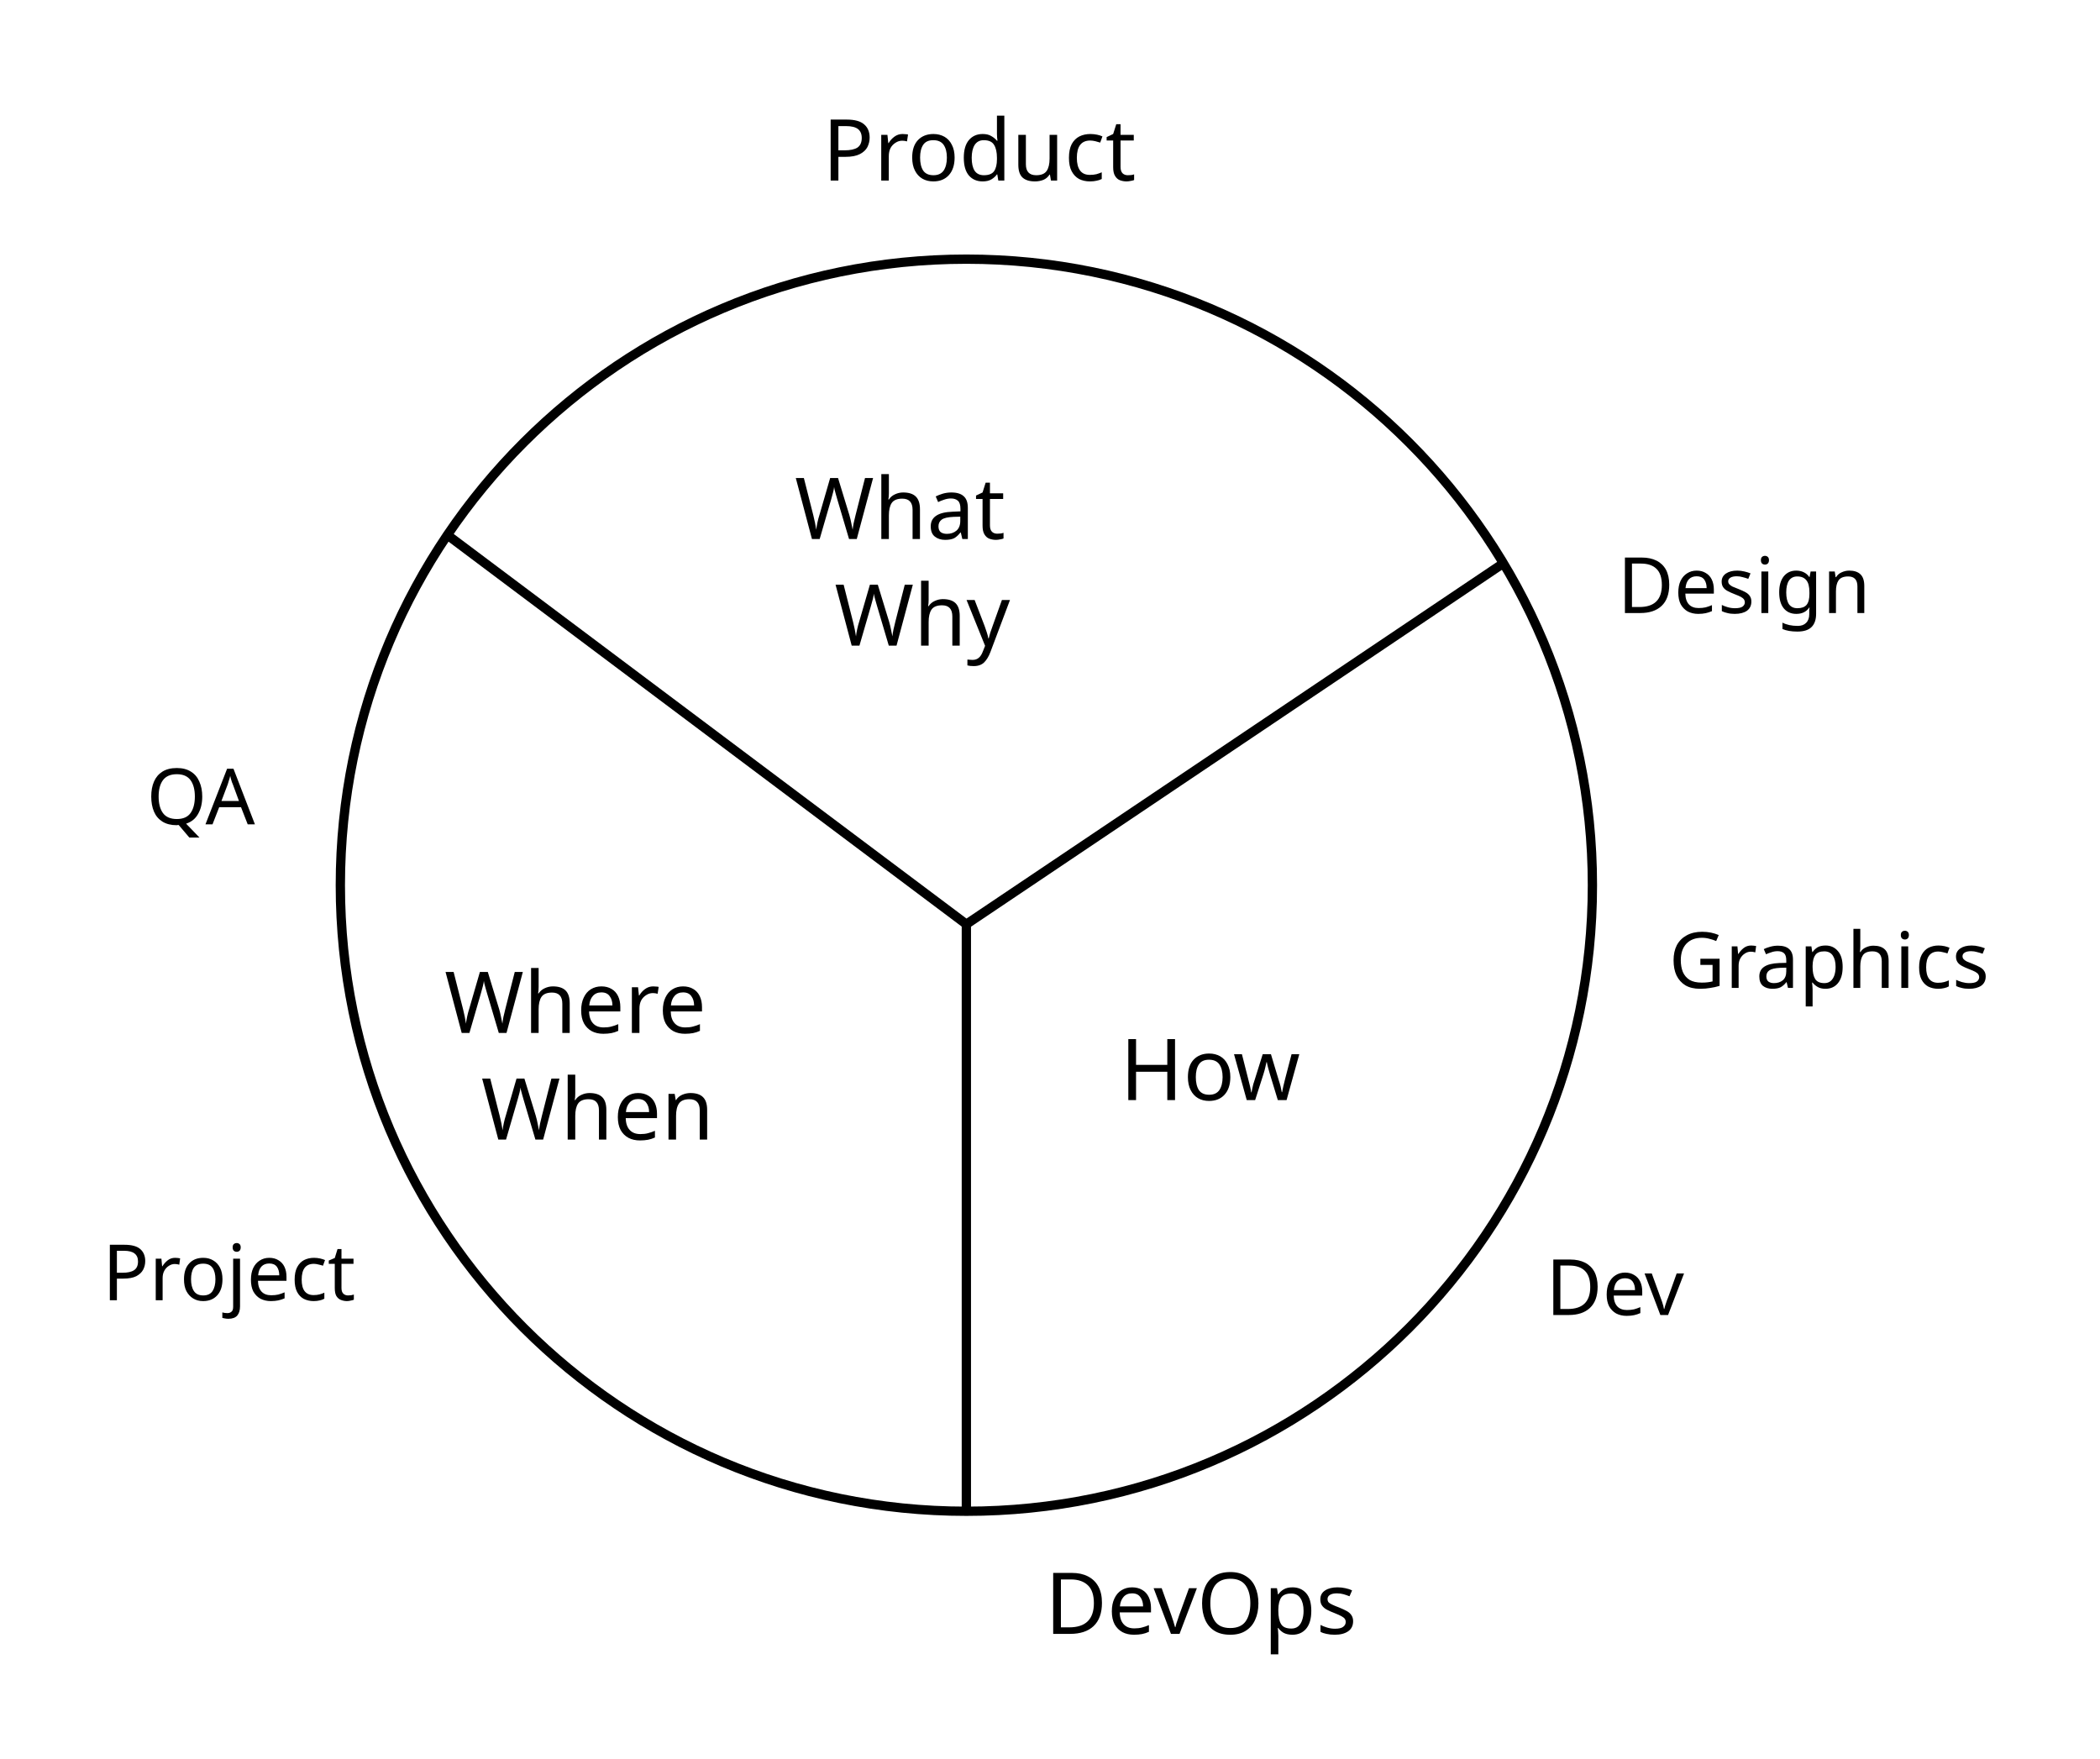
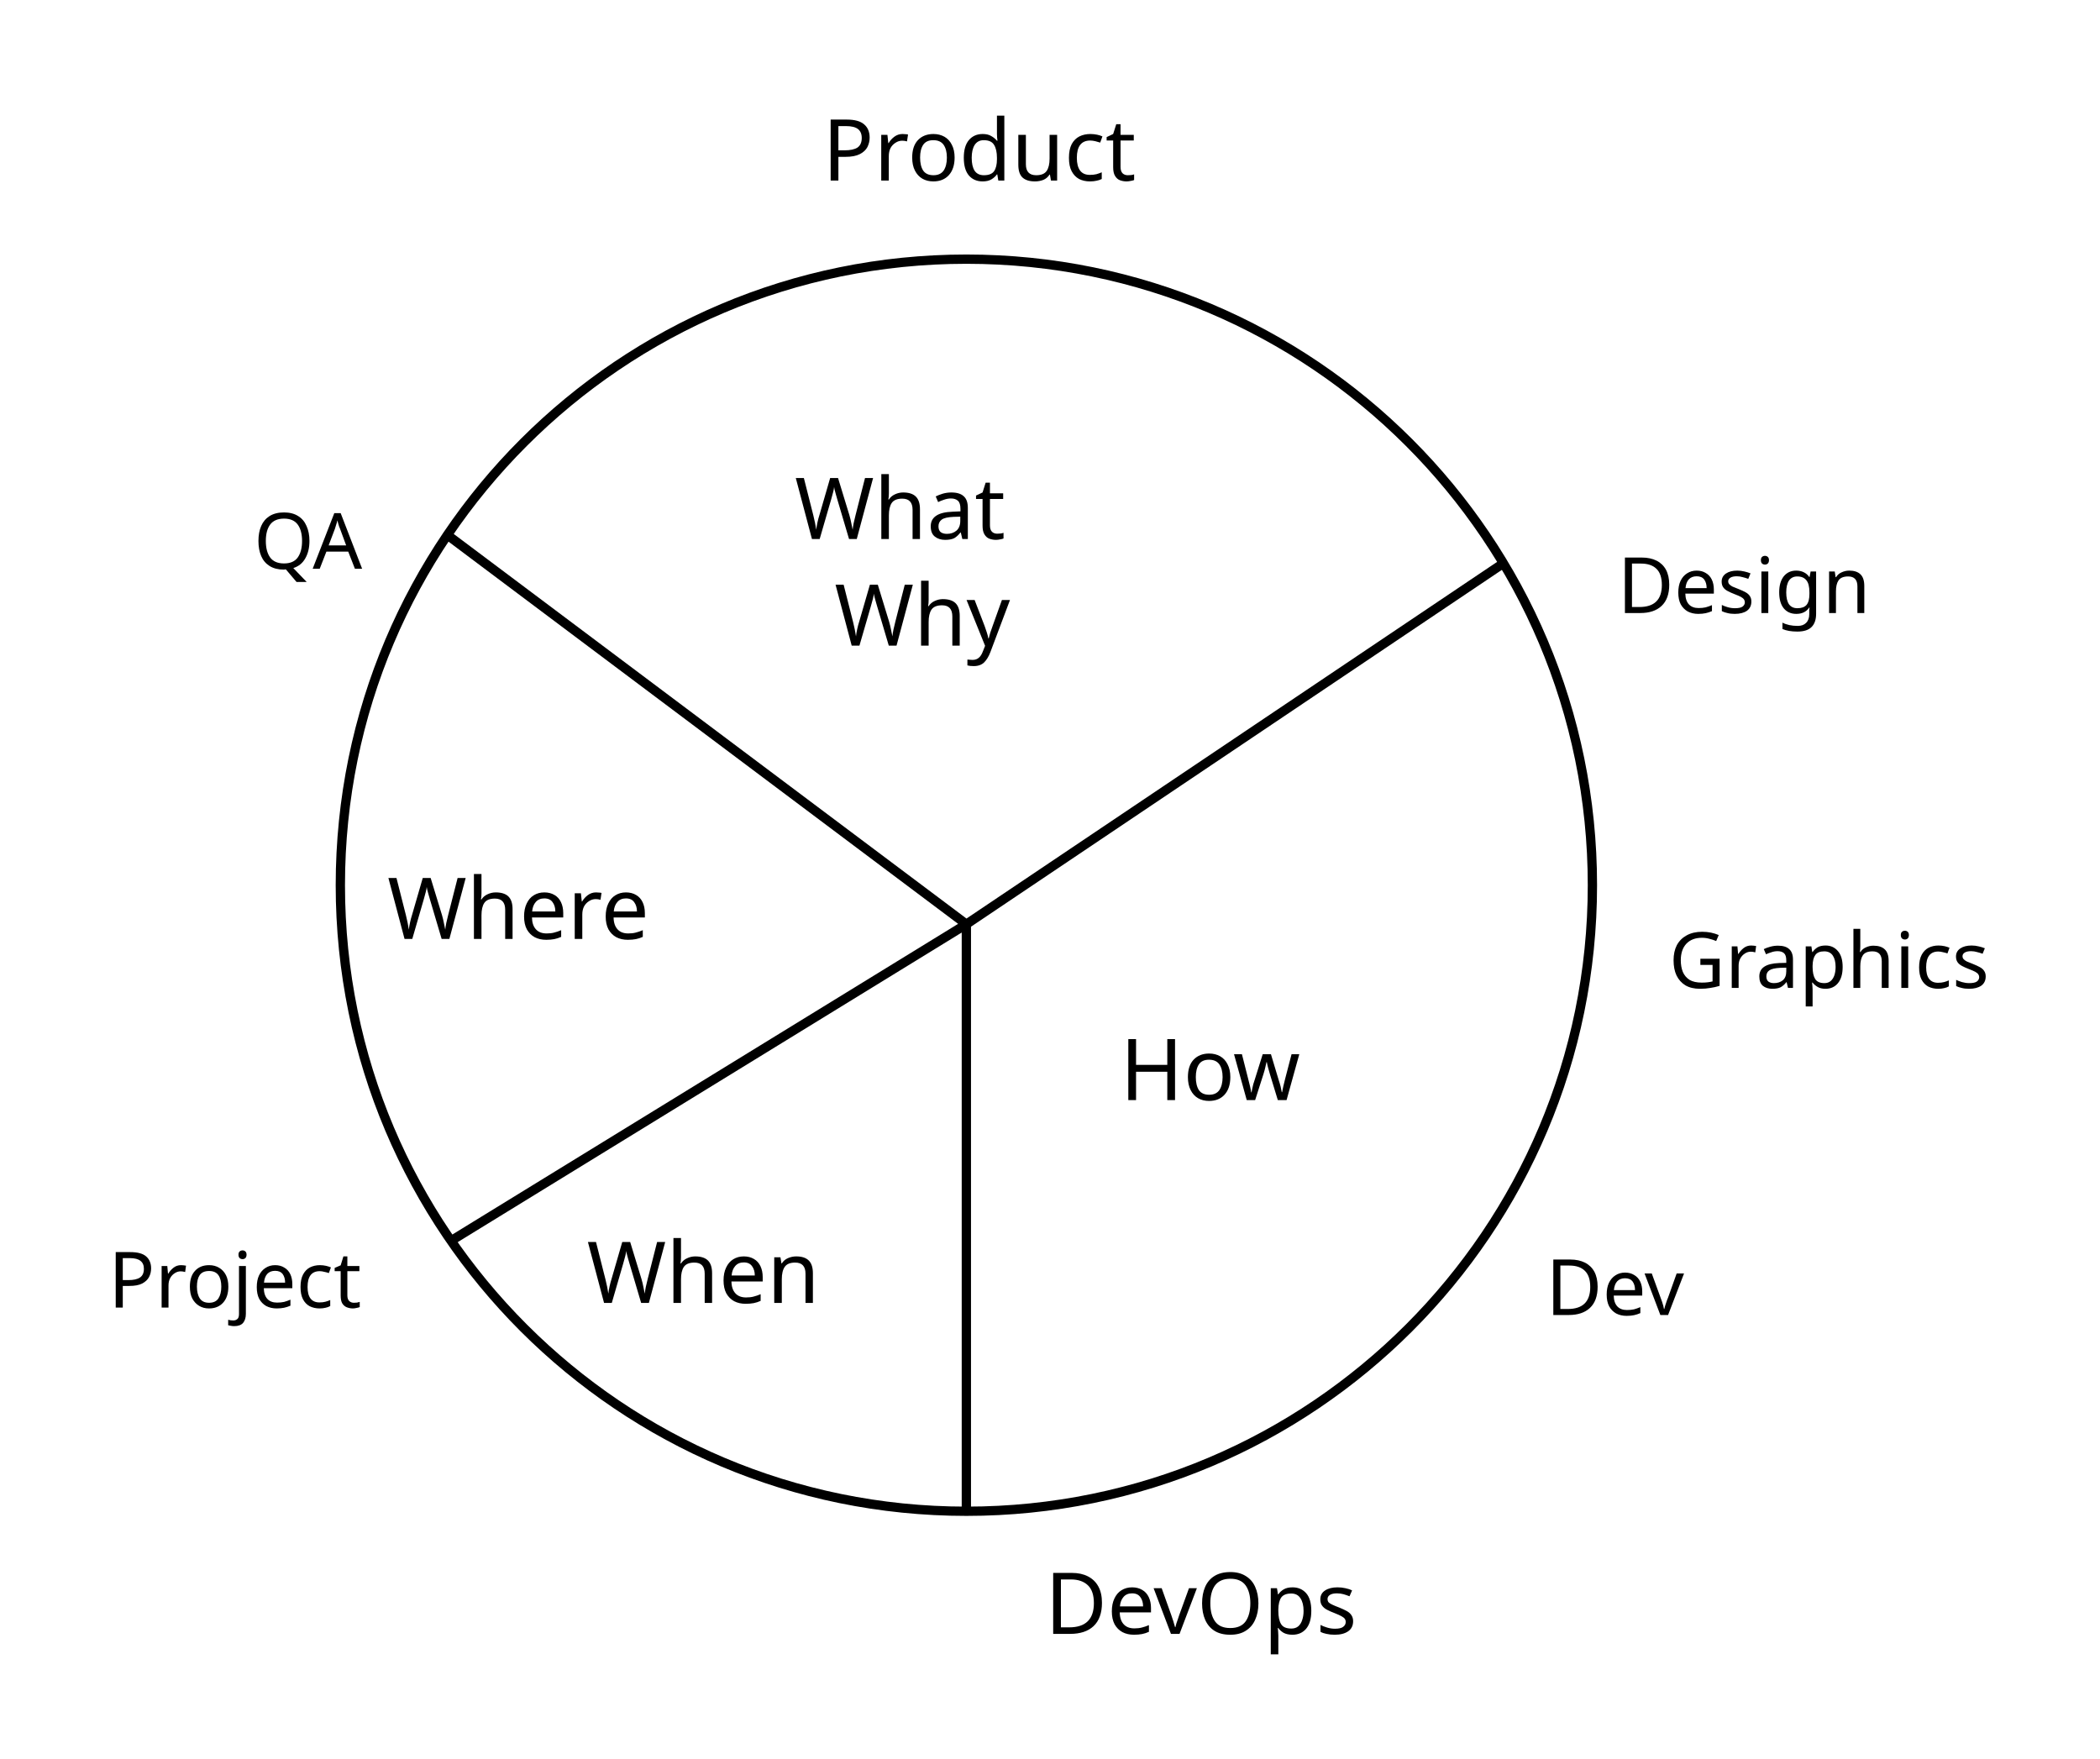
<svg xmlns="http://www.w3.org/2000/svg" xmlns:xlink="http://www.w3.org/1999/xlink" width="191.066mm" height="160.016mm" viewBox="0 0 191.066 160.016" version="1.1" id="svg8">
  <defs id="defs2" />
  <g id="layer1" transform="translate(-12.03642,-115.3586)">
    <rect style="fill:#ffffff;fill-opacity:1;stroke:none;stroke-width:0.9;stroke-linejoin:round;stroke-miterlimit:4;stroke-dasharray:none;stroke-opacity:1" id="rect885" width="191.9" height="161.164" x="12.036" y="115.013" />
    <circle id="path815" cx="99.961" cy="195.896" r="56.959" style="fill:none;stroke:#000000;stroke-width:0.845;stroke-miterlimit:4;stroke-dasharray:none;stroke-opacity:1" />
    <path style="fill:none;stroke:#000000;stroke-width:0.845;stroke-linecap:butt;stroke-linejoin:miter;stroke-miterlimit:4;stroke-dasharray:none;stroke-opacity:1" d="M 148.869,166.572 99.959,199.447 52.919,164.167" id="path817" />
    <path style="fill:none;stroke:#000000;stroke-width:0.845;stroke-linecap:butt;stroke-linejoin:miter;stroke-miterlimit:4;stroke-dasharray:none;stroke-opacity:1" d="m 99.959,199.447 v 53.454" id="path819" />
-     <text xml:space="preserve" style="font-style:normal;font-weight:normal;font-size:7.761px;line-height:1.25;font-family:sans-serif;text-align:center;letter-spacing:0px;word-spacing:0px;text-anchor:middle;fill:#000000;fill-opacity:1;stroke:none;stroke-width:0.265" x="71.45" y="209.336" id="text823">
-       <tspan x="71.45" y="209.336" style="font-size:7.761px;text-align:center;text-anchor:middle;stroke-width:0.265" id="tspan827">Where</tspan>
-       <tspan x="71.45" y="219.037" style="font-size:7.761px;text-align:center;text-anchor:middle;stroke-width:0.265" id="tspan868">When</tspan>
+     <text xml:space="preserve" style="font-style:normal;font-variant:normal;font-weight:normal;font-stretch:normal;font-size:7.761px;line-height:1.25;font-family:sans-serif;-inkscape-font-specification:'sans-serif, Normal';font-variant-ligatures:normal;font-variant-caps:normal;font-variant-numeric:normal;font-feature-settings:normal;text-align:center;letter-spacing:0px;word-spacing:0px;writing-mode:lr-tb;text-anchor:middle;fill:#000000;fill-opacity:1;stroke:none;stroke-width:0.265" x="64.234" y="200.783" id="text823">
+       <tspan id="tspan891" x="64.234" y="200.783">Where</tspan>
    </text>
    <text xml:space="preserve" style="font-style:normal;font-weight:normal;font-size:10.583px;line-height:1.25;font-family:sans-serif;letter-spacing:0px;word-spacing:0px;fill:#000000;fill-opacity:1;stroke:none;stroke-width:0.265" x="68.956" y="206.396" id="text831">
      <tspan id="tspan829" x="68.956" y="215.759" style="stroke-width:0.265" />
    </text>
    <text xml:space="preserve" style="font-style:normal;font-weight:normal;font-size:7.761px;line-height:1.25;font-family:sans-serif;text-align:center;letter-spacing:0px;word-spacing:0px;text-anchor:middle;fill:#000000;fill-opacity:1;stroke:none;stroke-width:0.265" x="100.994" y="164.397" id="text823-3">
      <tspan id="tspan821-4" x="100.994" y="164.397" style="font-size:7.761px;text-align:center;text-anchor:middle;stroke-width:0.265">What</tspan>
      <tspan x="100.994" y="174.099" style="font-size:7.761px;text-align:center;text-anchor:middle;stroke-width:0.265" id="tspan827-4">Why</tspan>
    </text>
    <text xml:space="preserve" style="font-style:normal;font-weight:normal;font-size:7.761px;line-height:1.25;font-family:sans-serif;text-align:center;letter-spacing:0px;word-spacing:0px;text-anchor:middle;fill:#000000;fill-opacity:1;stroke:none;stroke-width:0.265" x="127.186" y="215.446" id="text823-1">
      <tspan x="127.186" y="215.446" style="font-size:7.761px;text-align:center;text-anchor:middle;stroke-width:0.265" id="tspan827-49">How</tspan>
    </text>
    <text xml:space="preserve" style="font-style:normal;font-weight:normal;font-size:7.761px;line-height:1.25;font-family:sans-serif;letter-spacing:0px;word-spacing:0px;fill:#000000;fill-opacity:1;stroke:none;stroke-width:0.265" x="86.863" y="131.784" id="text874">
      <tspan id="tspan872" x="86.863" y="131.784" style="font-size:7.761px;stroke-width:0.265">Product</tspan>
    </text>
    <text xml:space="preserve" style="font-style:normal;font-weight:normal;font-size:7.056px;line-height:1.25;font-family:sans-serif;letter-spacing:0px;word-spacing:0px;fill:#000000;fill-opacity:1;stroke:none;stroke-width:0.265" x="152.675" y="234.999" id="text878">
      <tspan id="tspan876" x="152.675" y="234.999" style="font-size:7.056px;stroke-width:0.265">Dev</tspan>
    </text>
-     <text xml:space="preserve" style="font-style:normal;font-weight:normal;font-size:7.056px;line-height:1.25;font-family:sans-serif;letter-spacing:0px;word-spacing:0px;fill:#000000;fill-opacity:1;stroke:none;stroke-width:0.265" x="21.344" y="233.657" id="text882">
-       <tspan id="tspan880" x="21.344" y="233.657" style="font-size:7.056px;stroke-width:0.265">Project</tspan>
-       <tspan x="21.344" y="242.477" style="font-size:7.056px;stroke-width:0.265" id="tspan884" />
+     <text xml:space="preserve" style="font-style:normal;font-weight:normal;font-size:7.056px;line-height:1.25;font-family:sans-serif;letter-spacing:0px;word-spacing:0px;fill:#000000;fill-opacity:1;stroke:none;stroke-width:0.265" x="21.878" y="234.325" id="text882">
+       <tspan id="tspan880" x="21.878" y="234.325" style="font-size:7.056px;stroke-width:0.265">Project</tspan>
+       <tspan x="21.878" y="243.145" style="font-size:7.056px;stroke-width:0.265" id="tspan884" />
    </text>
-     <text xml:space="preserve" style="font-style:normal;font-weight:normal;font-size:7.056px;line-height:1.25;font-family:sans-serif;letter-spacing:0px;word-spacing:0px;fill:#000000;fill-opacity:1;stroke:none;stroke-width:0.265" x="25.358" y="190.359" id="text888">
-       <tspan id="tspan886" x="25.358" y="190.359" style="font-size:7.056px;stroke-width:0.265">QA</tspan>
+     <text xml:space="preserve" style="font-style:normal;font-weight:normal;font-size:7.056px;line-height:1.25;font-family:sans-serif;letter-spacing:0px;word-spacing:0px;fill:#000000;fill-opacity:1;stroke:none;stroke-width:0.265" x="35.114" y="167.107" id="text888">
+       <tspan id="tspan886" x="35.114" y="167.107" style="font-size:7.056px;stroke-width:0.265">QA</tspan>
    </text>
    <text xml:space="preserve" style="font-style:normal;font-weight:normal;font-size:7.056px;line-height:1.25;font-family:sans-serif;letter-spacing:0px;word-spacing:0px;fill:#000000;fill-opacity:1;stroke:none;stroke-width:0.265" x="163.868" y="205.242" id="text892">
      <tspan id="tspan890" x="163.868" y="205.242" style="font-size:7.056px;stroke-width:0.265">Graphics</tspan>
    </text>
    <use x="0" y="0" xlink:href="#path815" id="use927" transform="matrix(-1.116445,0,0,1.116445,211.5625,-22.81116)" width="100%" height="100%" style="display:none" />
    <text xml:space="preserve" style="font-style:normal;font-weight:normal;font-size:7.056px;line-height:1.25;font-family:sans-serif;letter-spacing:0px;word-spacing:0px;fill:#000000;fill-opacity:1;stroke:none;stroke-width:0.265" x="159.192" y="171.134" id="text892-6">
      <tspan x="159.192" y="171.134" style="font-size:7.056px;stroke-width:0.265" id="tspan4650">Design</tspan>
    </text>
    <text xml:space="preserve" style="font-style:normal;font-weight:normal;font-size:7.761px;line-height:1.25;font-family:sans-serif;letter-spacing:0px;word-spacing:0px;fill:#000000;fill-opacity:1;stroke:none;stroke-width:0.265" x="107.111" y="264.011" id="text874-2">
      <tspan id="tspan872-6" x="107.111" y="264.011" style="font-size:7.761px;stroke-width:0.265">DevOps</tspan>
    </text>
+     <path id="path889" d="m 99.959,199.447 -47.053,28.903" style="fill:none;stroke:#000000;stroke-width:0.845;stroke-linecap:butt;stroke-linejoin:miter;stroke-miterlimit:4;stroke-dasharray:none;stroke-opacity:1" />
+     <text xml:space="preserve" style="font-style:normal;font-variant:normal;font-weight:normal;font-stretch:normal;font-size:7.761px;line-height:1.25;font-family:sans-serif;-inkscape-font-specification:'sans-serif, Normal';font-variant-ligatures:normal;font-variant-caps:normal;font-variant-numeric:normal;font-feature-settings:normal;text-align:center;letter-spacing:0px;word-spacing:0px;writing-mode:lr-tb;text-anchor:middle;fill:#000000;fill-opacity:1;stroke:none;stroke-width:0.265" x="81.07" y="233.901" id="text823-19">
+       <tspan id="tspan911" x="81.07" y="233.901">When</tspan>
+     </text>
  </g>
</svg>
